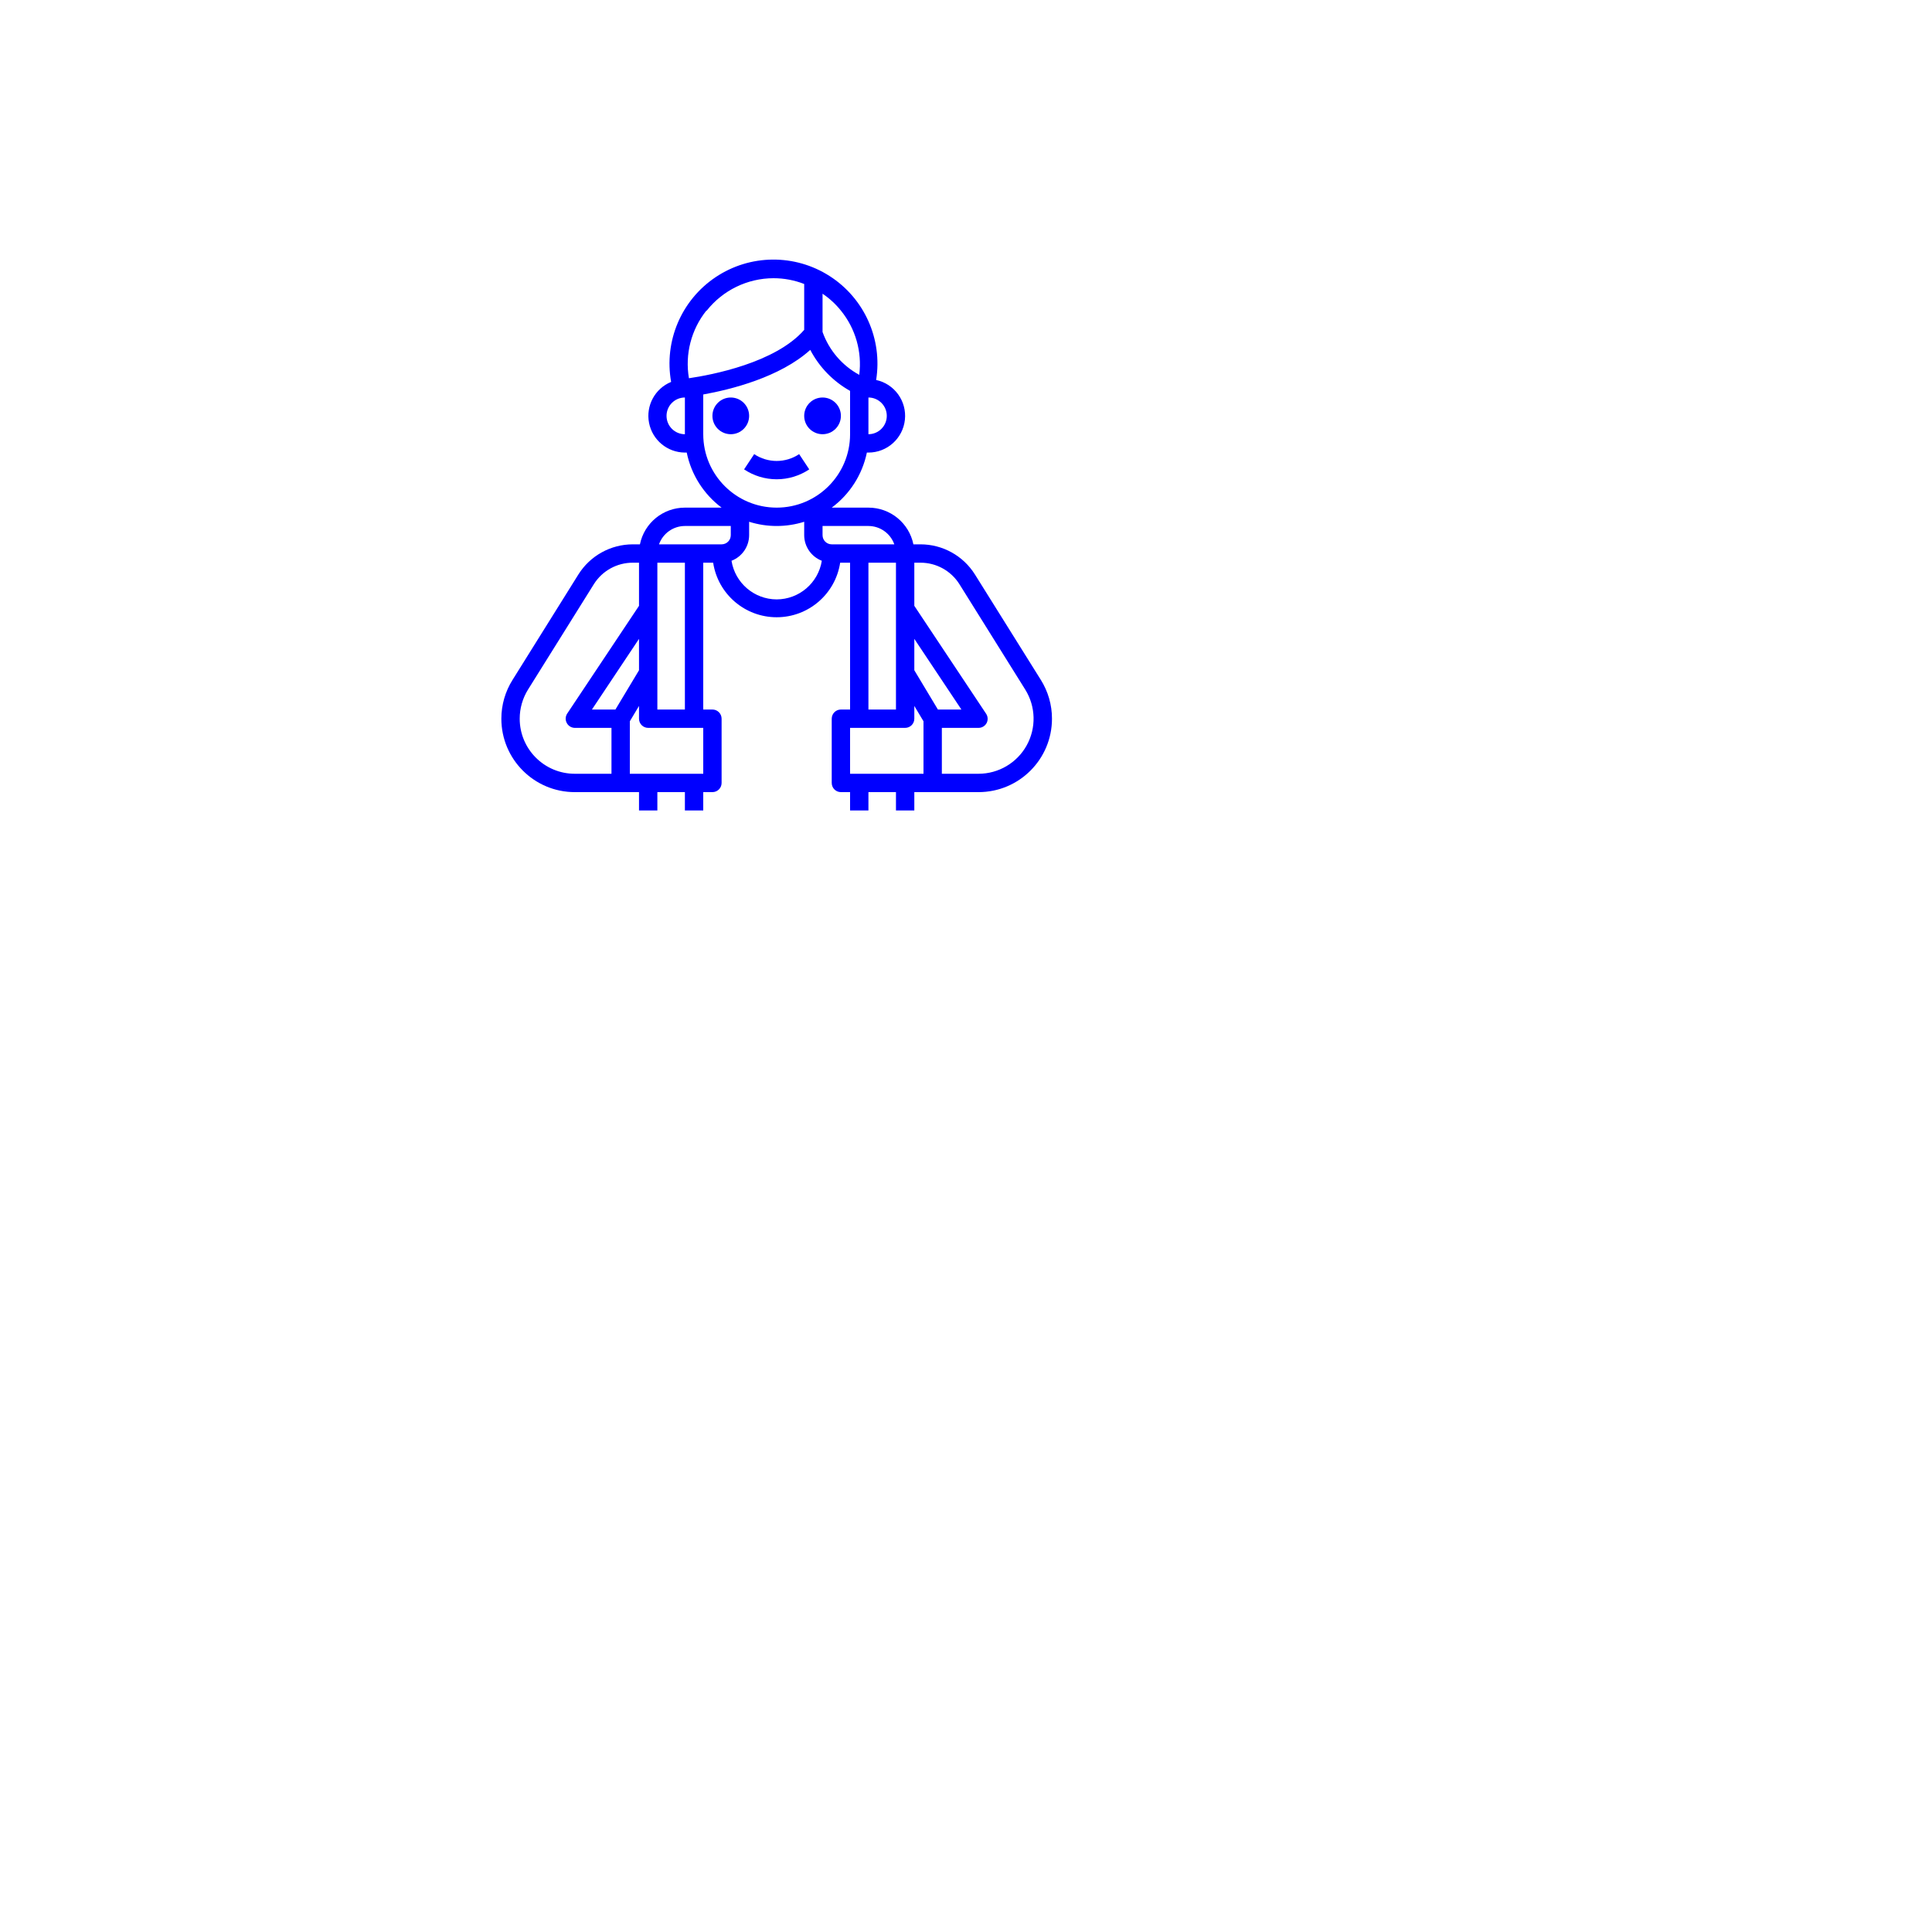
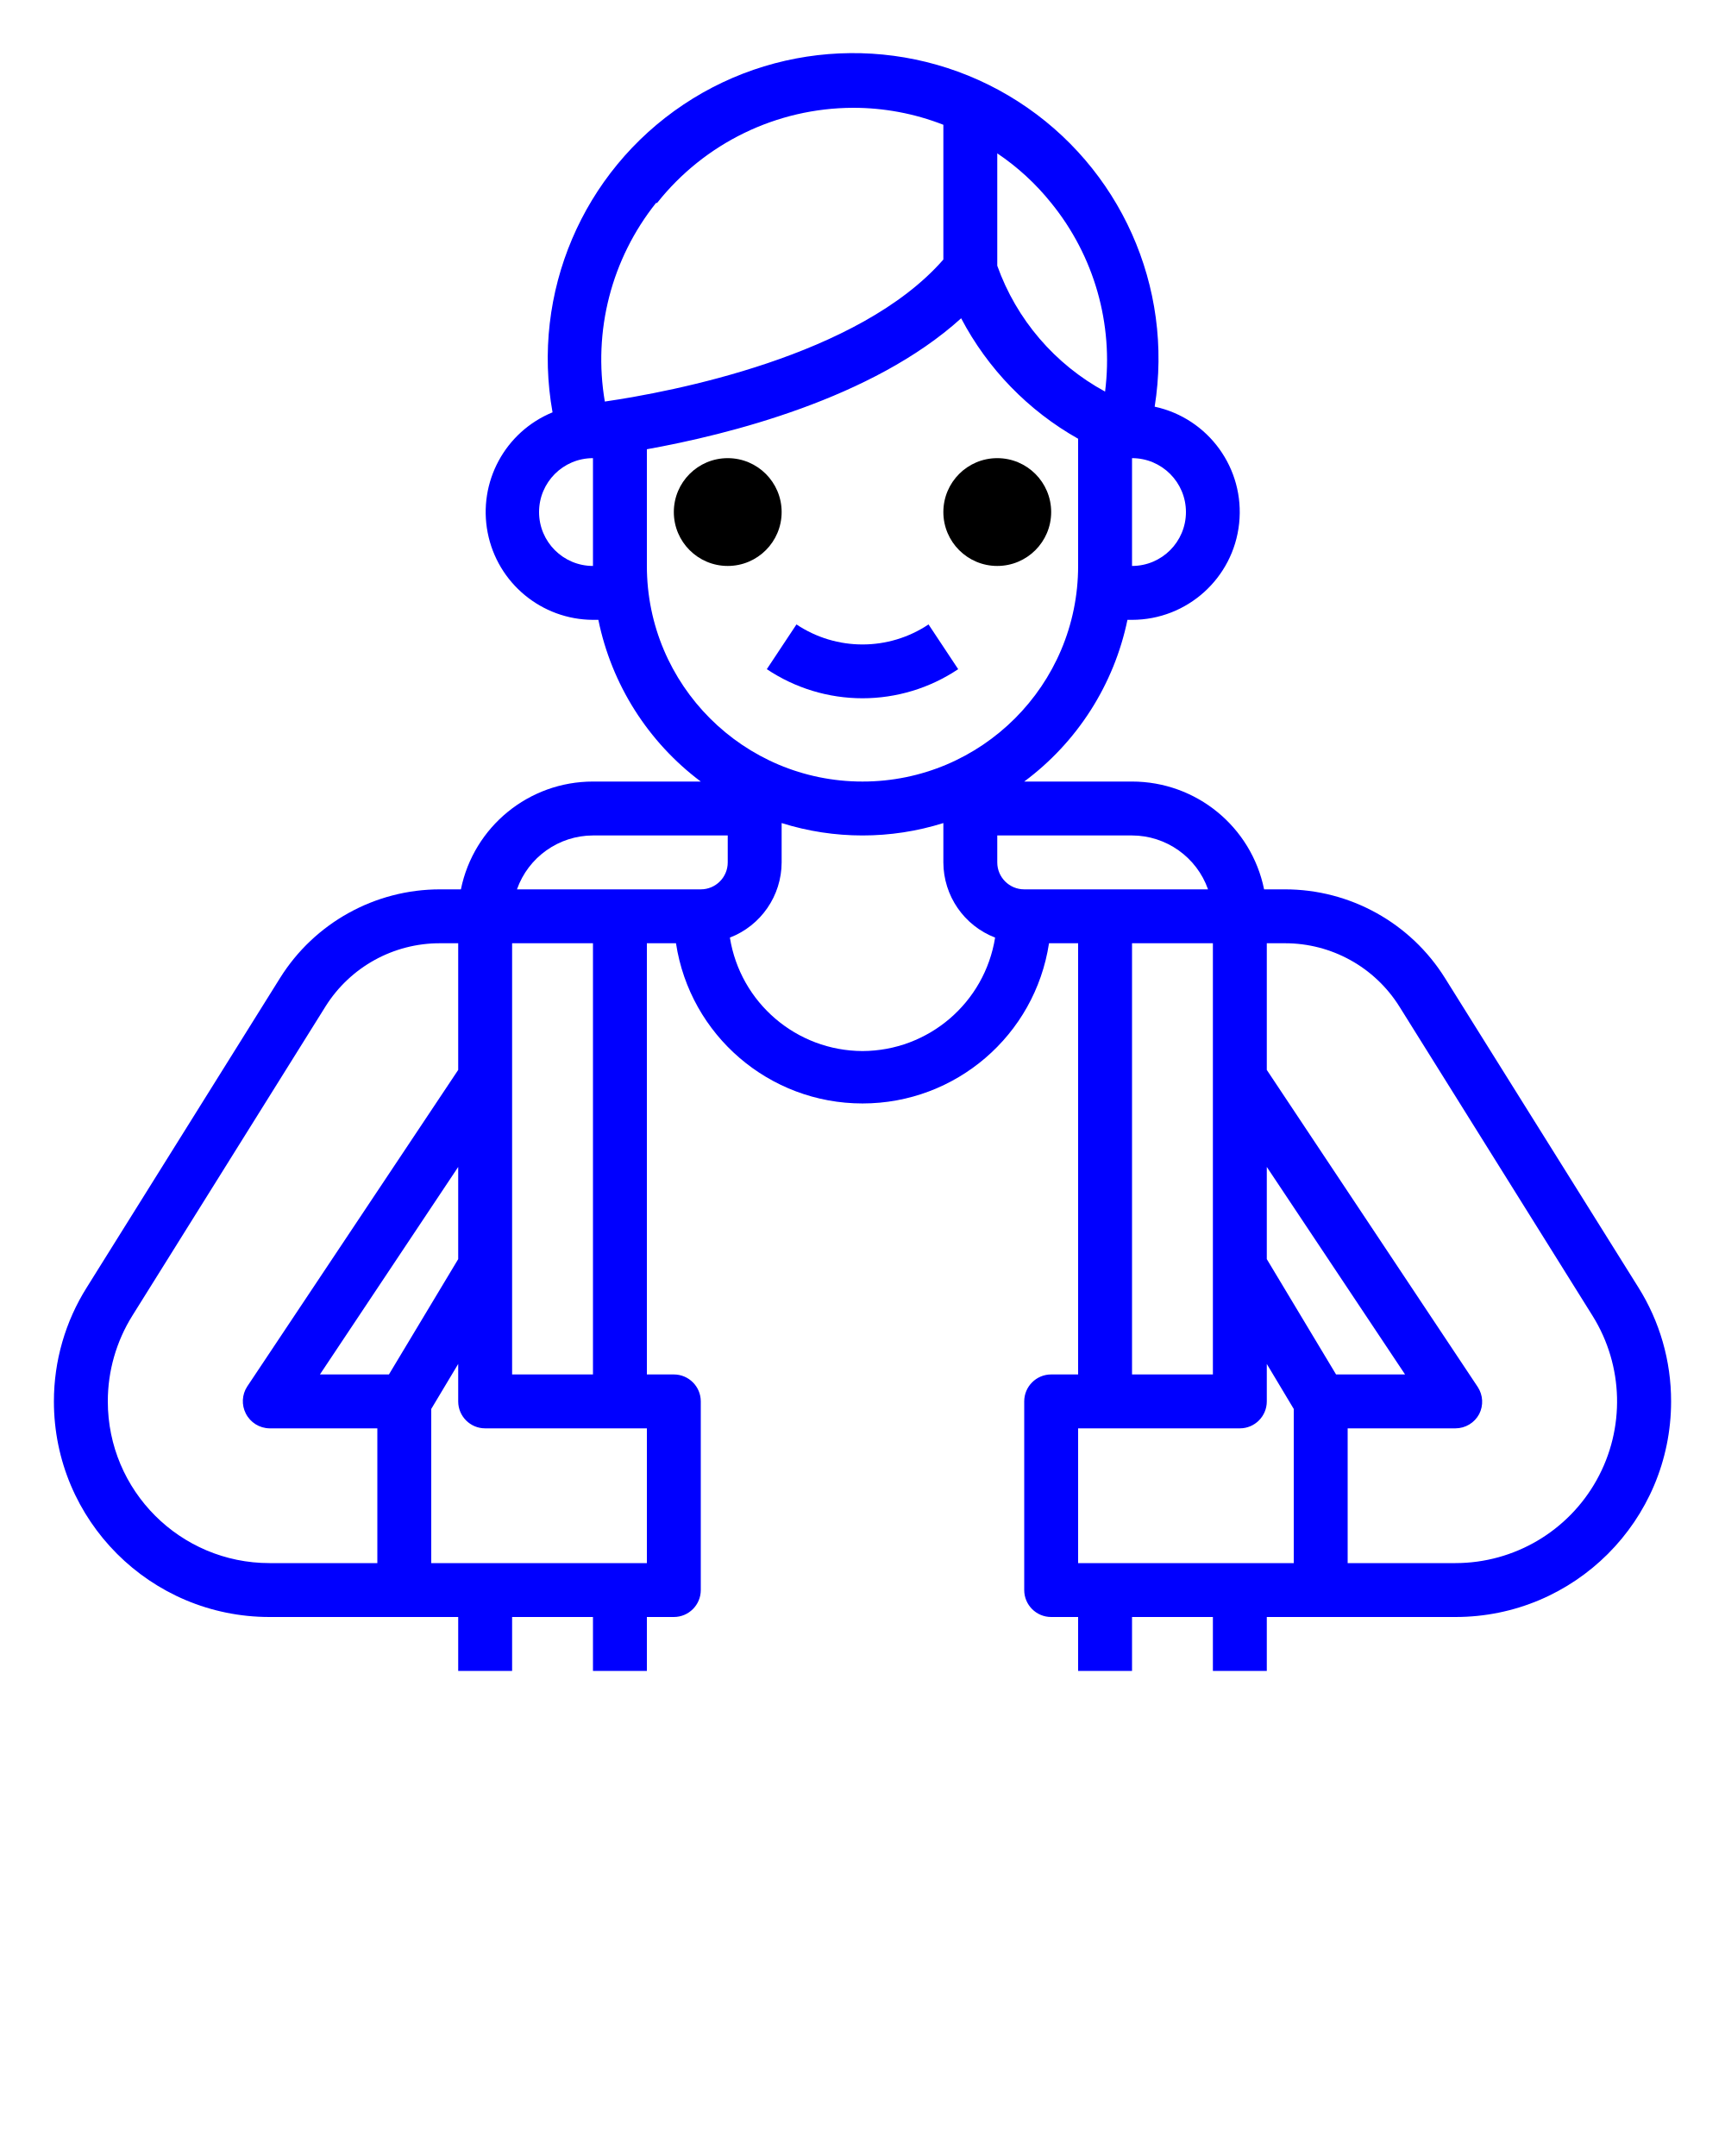
- <svg xmlns="http://www.w3.org/2000/svg" viewBox="0 0 400 400">
-   <g transform="translate(100,50) scale(1.9)">
-     <circle cx="27" cy="19" r="2" fill="#0000FF" />
-     <circle cx="37" cy="19" r="2" fill="#0000FF" />
+ <svg xmlns="http://www.w3.org/2000/svg" viewBox="0 0 64 80" x="0px" y="0px">
+   <g>
+     <circle cx="27" cy="19" r="2" />
+     <circle cx="37" cy="19" r="2" />
    <path d="M32,25.91a6.38,6.38,0,0,0,3.55-1.08l-1.1-1.66a4.41,4.41,0,0,1-4.9,0l-1.1,1.66A6.38,6.38,0,0,0,32,25.91Z" fill="#0000FF" />
    <path d="M53.61,36.29A7,7,0,0,0,47.67,33H46.9A5,5,0,0,0,42,29H38a10,10,0,0,0,3.83-6H42a4,4,0,0,0,.84-7.91,11.33,11.33,0,1,0-22.34.21A4,4,0,0,0,22,23h.2A10,10,0,0,0,26,29H22a5,5,0,0,0-4.9,4h-.77a7,7,0,0,0-5.94,3.29L3.22,47.77A7.93,7.93,0,0,0,2,52a8,8,0,0,0,8,8h7v2h2V60h3v2h2V60h1a1,1,0,0,0,1-1V52a1,1,0,0,0-1-1H24V35h1.08a7,7,0,0,0,13.84,0H40V51H39a1,1,0,0,0-1,1v7a1,1,0,0,0,1,1h1v2h2V60h3v2h2V60h7a8,8,0,0,0,8-8,7.93,7.93,0,0,0-1.22-4.24ZM49.57,51,47,46.72V43.3L52.13,51ZM44.82,33H38a1,1,0,0,1-1-1V31h5A3,3,0,0,1,44.82,33ZM44,19a2,2,0,0,1-2,2V17A2,2,0,0,1,44,19ZM39,7.53a9.25,9.25,0,0,1,2,7A8.6,8.6,0,0,1,37,9.86V5.69A9,9,0,0,1,39,7.53Zm-14.62,0A9.31,9.31,0,0,1,31.65,4,9.19,9.19,0,0,1,35,4.63v5c-3.14,3.6-10.1,4.91-12.56,5.27A9.31,9.31,0,0,1,24.34,7.53ZM20,19a2,2,0,0,1,2-2v4A2,2,0,0,1,20,19Zm4,2V16.67c3-.54,8.36-1.87,11.66-4.86A11,11,0,0,0,40,16.28V21a8,8,0,0,1-16,0ZM22,31h5v1a1,1,0,0,1-1,1H19.18A3,3,0,0,1,22,31ZM14.43,51H11.87L17,43.3v3.42ZM4,52a6,6,0,0,1,.91-3.18l7.17-11.48A5,5,0,0,1,16.33,35H17v4.7L9.17,51.45a1,1,0,0,0-.05,1A1,1,0,0,0,10,53h4v5H10A6,6,0,0,1,4,52Zm20,6H16V52.28l1-1.67V52a1,1,0,0,0,1,1h6Zm-2-7H19V35h3ZM32,39a5,5,0,0,1-4.92-4.21A3,3,0,0,0,29,32V30.54a10,10,0,0,0,6,0V32a3,3,0,0,0,1.92,2.79A5,5,0,0,1,32,39Zm10-4h3V51H42ZM40,53h6a1,1,0,0,0,1-1V50.61l1,1.67V58H40Zm14,5H50V53h4a1,1,0,0,0,.88-.53,1,1,0,0,0-.05-1L47,39.7V35h.67a5,5,0,0,1,4.25,2.35l7.17,11.48A6,6,0,0,1,54,58Z" fill="#0000FF" />
  </g>
</svg>
